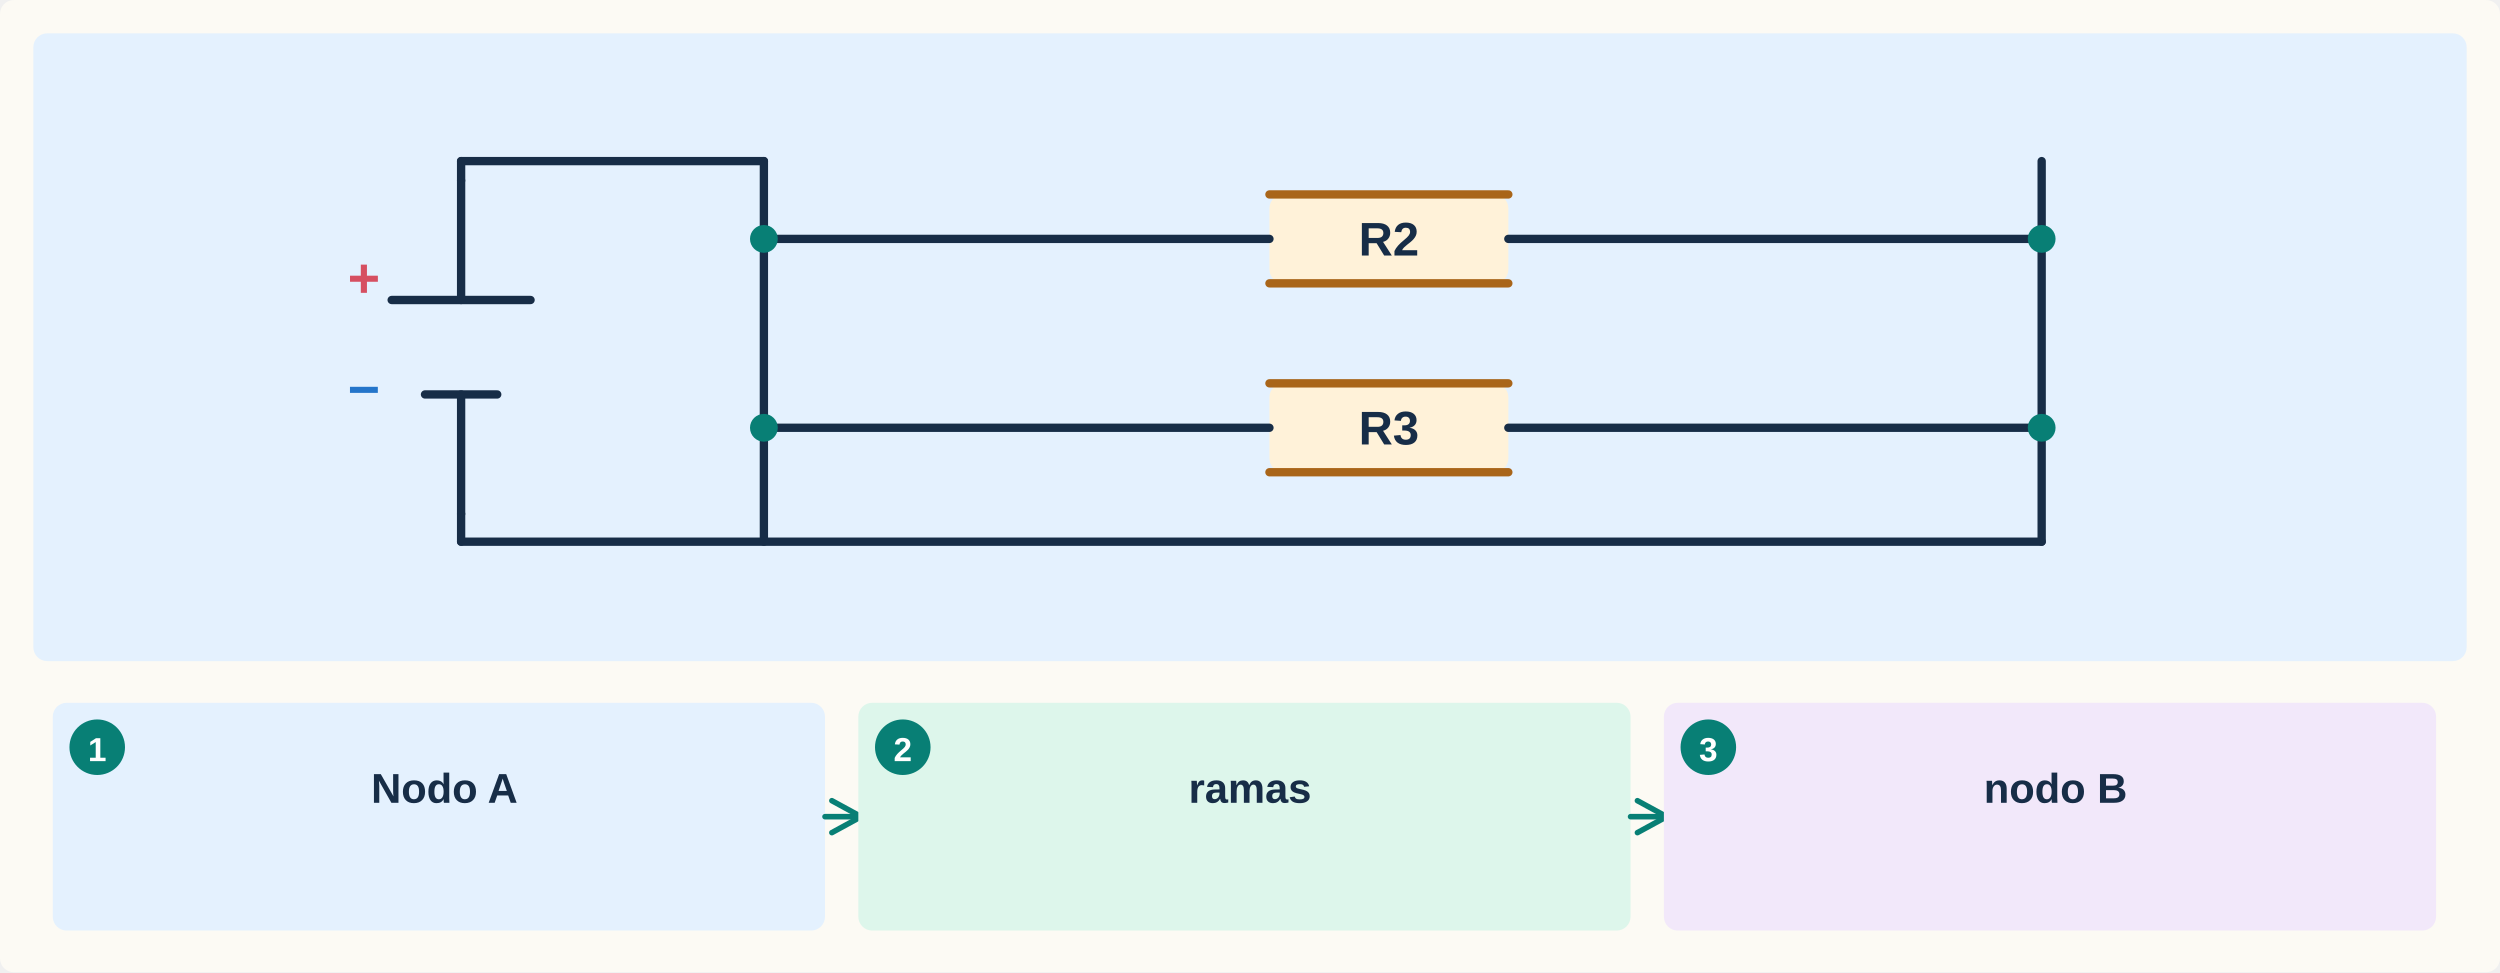
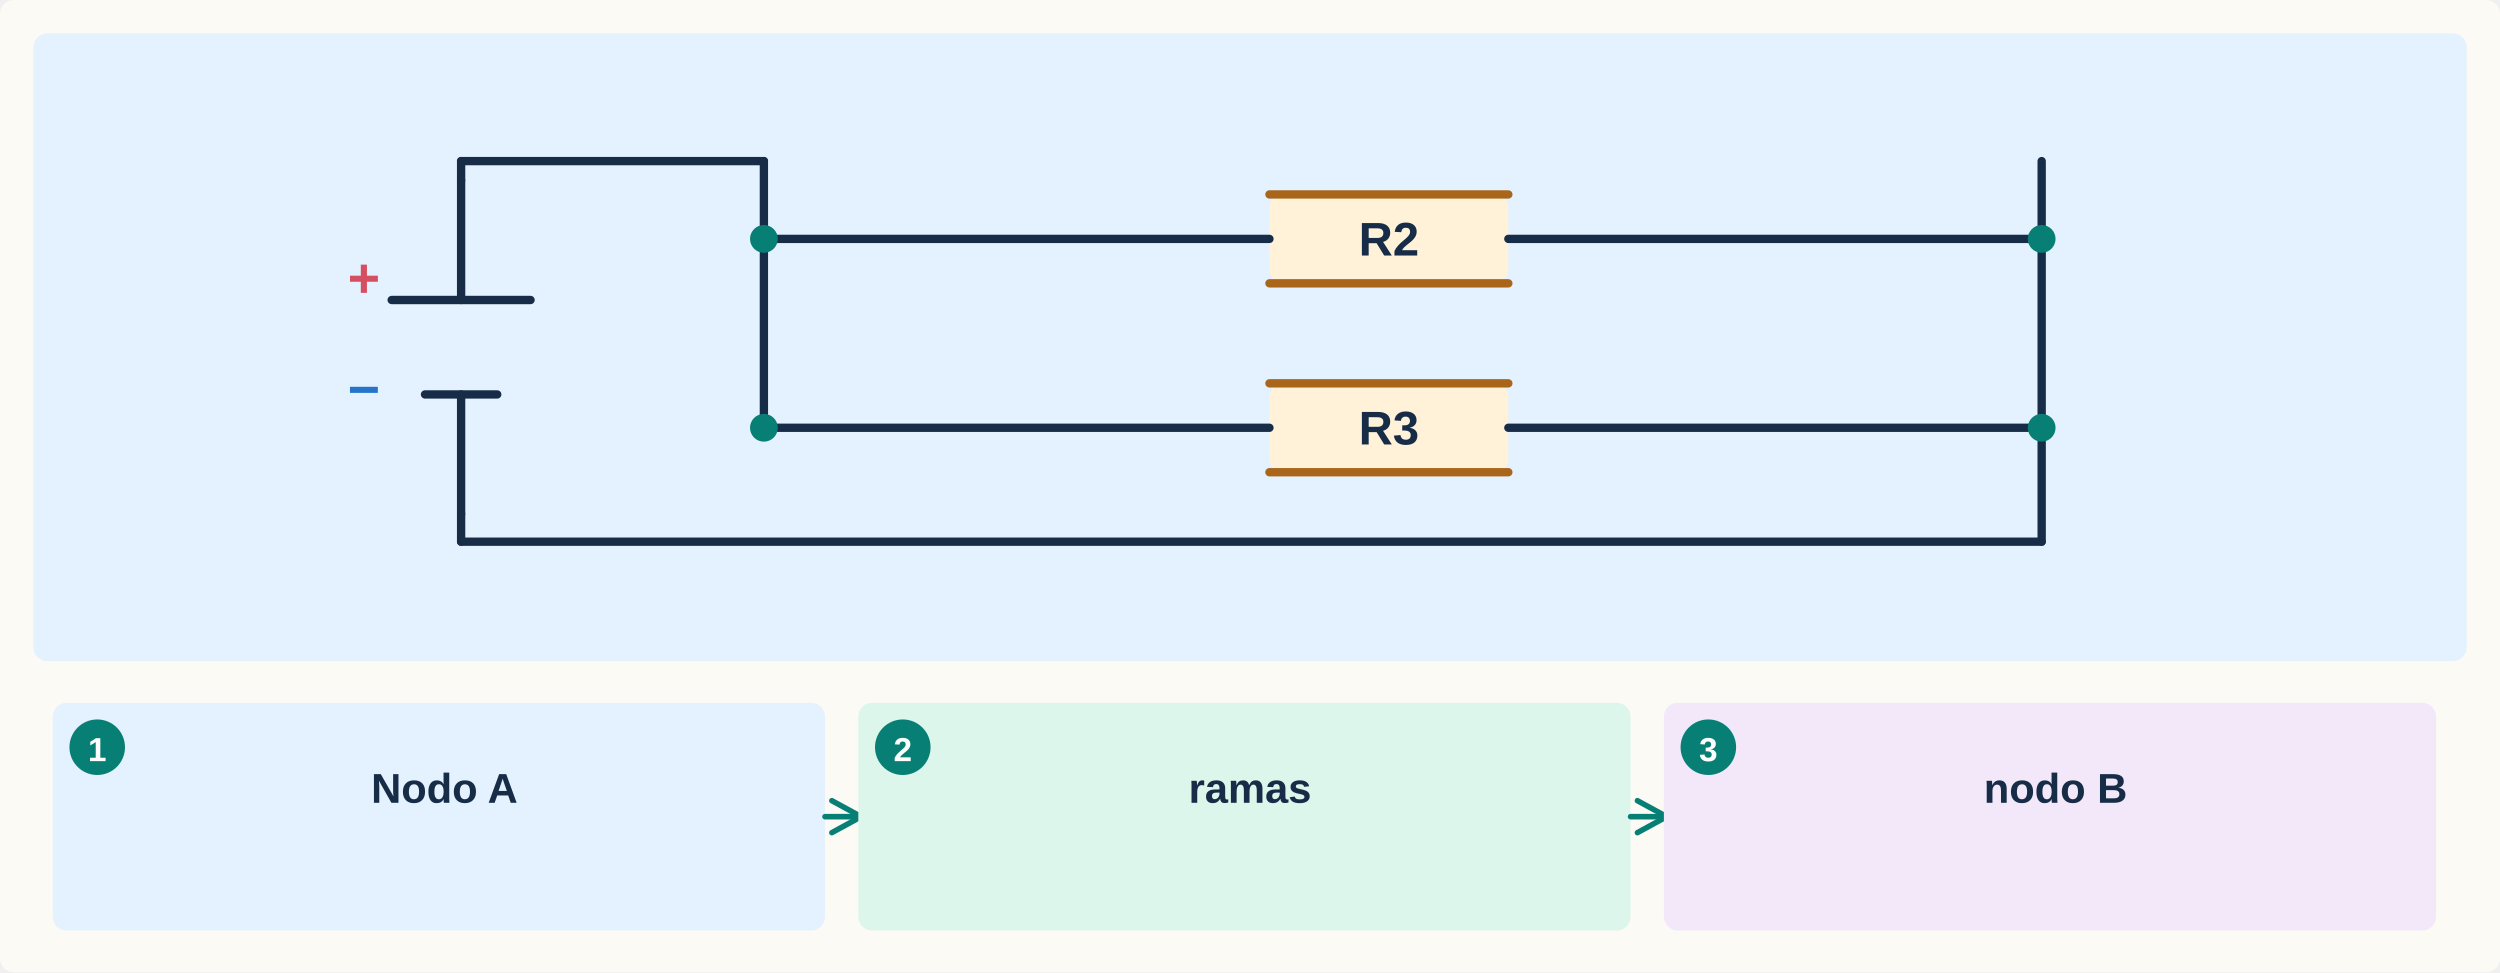
<svg xmlns="http://www.w3.org/2000/svg" viewBox="0 0 900 350" role="img">
  <rect x="0" y="0" width="900" height="350" rx="5" fill="#FCFAF4" />
  <rect x="12" y="12" width="876" height="226" rx="5" fill="#E4F1FE" />
  <line x1="166" y1="65" x2="166" y2="108" stroke="#172D47" stroke-width="3" stroke-linecap="round" />
  <line x1="166" y1="142" x2="166" y2="185" stroke="#172D47" stroke-width="3" stroke-linecap="round" />
  <line x1="141" y1="108" x2="191" y2="108" stroke="#172D47" stroke-width="3" stroke-linecap="round" />
  <line x1="153" y1="142" x2="179" y2="142" stroke="#172D47" stroke-width="3" stroke-linecap="round" />
  <text x="131" y="107" text-anchor="middle" font-family="Arial,sans-serif" font-size="20" font-weight="700" fill="#D64F61">+</text>
  <text x="131" y="147" text-anchor="middle" font-family="Arial,sans-serif" font-size="20" font-weight="700" fill="#2475CA">−</text>
  <line x1="166" y1="58" x2="166" y2="65" stroke="#172D47" stroke-width="3" stroke-linecap="round" />
  <line x1="166" y1="185" x2="166" y2="195" stroke="#172D47" stroke-width="3" stroke-linecap="round" />
  <line x1="166" y1="195" x2="735" y2="195" stroke="#172D47" stroke-width="3" stroke-linecap="round" />
  <line x1="166" y1="58" x2="275" y2="58" stroke="#172D47" stroke-width="3" stroke-linecap="round" />
-   <line x1="275" y1="58" x2="275" y2="195" stroke="#172D47" stroke-width="3" stroke-linecap="round" />
+   <line x1="275" y1="58" x2="275" y2="154" stroke="#172D47" stroke-width="3" stroke-linecap="round" />
  <line x1="735" y1="58" x2="735" y2="195" stroke="#172D47" stroke-width="3" stroke-linecap="round" />
  <rect x="457" y="70" width="86" height="32" rx="5" fill="#FFF2D9" />
  <line x1="457" y1="70" x2="543" y2="70" stroke="#A96519" stroke-width="3" stroke-linecap="round" />
  <line x1="457" y1="102" x2="543" y2="102" stroke="#A96519" stroke-width="3" stroke-linecap="round" />
  <text x="500" y="92" text-anchor="middle" font-family="Arial,sans-serif" font-size="17" font-weight="700" fill="#172D47">R2</text>
  <line x1="275" y1="86" x2="457" y2="86" stroke="#172D47" stroke-width="3" stroke-linecap="round" />
  <line x1="543" y1="86" x2="735" y2="86" stroke="#172D47" stroke-width="3" stroke-linecap="round" />
  <circle cx="275" cy="86" r="5" fill="#087F75" />
  <circle cx="735" cy="86" r="5" fill="#087F75" />
  <rect x="457" y="138" width="86" height="32" rx="5" fill="#FFF2D9" />
  <line x1="457" y1="138" x2="543" y2="138" stroke="#A96519" stroke-width="3" stroke-linecap="round" />
  <line x1="457" y1="170" x2="543" y2="170" stroke="#A96519" stroke-width="3" stroke-linecap="round" />
  <text x="500" y="160" text-anchor="middle" font-family="Arial,sans-serif" font-size="17" font-weight="700" fill="#172D47">R3</text>
  <line x1="275" y1="154" x2="457" y2="154" stroke="#172D47" stroke-width="3" stroke-linecap="round" />
  <line x1="543" y1="154" x2="735" y2="154" stroke="#172D47" stroke-width="3" stroke-linecap="round" />
  <circle cx="275" cy="154" r="5" fill="#087F75" />
  <circle cx="735" cy="154" r="5" fill="#087F75" />
  <rect x="19" y="253" width="278" height="82" rx="5" fill="#E4F1FE" />
  <circle cx="35" cy="269" r="10" fill="#087F75" />
  <text x="35" y="274" text-anchor="middle" font-family="Arial,sans-serif" font-size="12" font-weight="700" fill="#FFFFFF">1</text>
  <text x="160" y="289" text-anchor="middle" font-family="Arial,sans-serif" font-size="15" font-weight="700" fill="#172D47">Nodo A</text>
  <line x1="297" y1="294" x2="310" y2="294" stroke="#087F75" stroke-width="2" stroke-linecap="round" />
  <line x1="310" y1="294" x2="299.469" y2="299.753" stroke="#087F75" stroke-width="2" stroke-linecap="round" />
  <line x1="310" y1="294" x2="299.469" y2="288.247" stroke="#087F75" stroke-width="2" stroke-linecap="round" />
  <rect x="309" y="253" width="278" height="82" rx="5" fill="#DDF6EB" />
  <circle cx="325" cy="269" r="10" fill="#087F75" />
  <text x="325" y="274" text-anchor="middle" font-family="Arial,sans-serif" font-size="12" font-weight="700" fill="#FFFFFF">2</text>
  <text x="450" y="289" text-anchor="middle" font-family="Arial,sans-serif" font-size="15" font-weight="700" fill="#172D47">ramas</text>
  <line x1="587" y1="294" x2="600" y2="294" stroke="#087F75" stroke-width="2" stroke-linecap="round" />
  <line x1="600" y1="294" x2="589.469" y2="299.753" stroke="#087F75" stroke-width="2" stroke-linecap="round" />
  <line x1="600" y1="294" x2="589.469" y2="288.247" stroke="#087F75" stroke-width="2" stroke-linecap="round" />
  <rect x="599" y="253" width="278" height="82" rx="5" fill="#F2E8FA" />
  <circle cx="615" cy="269" r="10" fill="#087F75" />
  <text x="615" y="274" text-anchor="middle" font-family="Arial,sans-serif" font-size="12" font-weight="700" fill="#FFFFFF">3</text>
  <text x="740" y="289" text-anchor="middle" font-family="Arial,sans-serif" font-size="15" font-weight="700" fill="#172D47">nodo B</text>
</svg>
